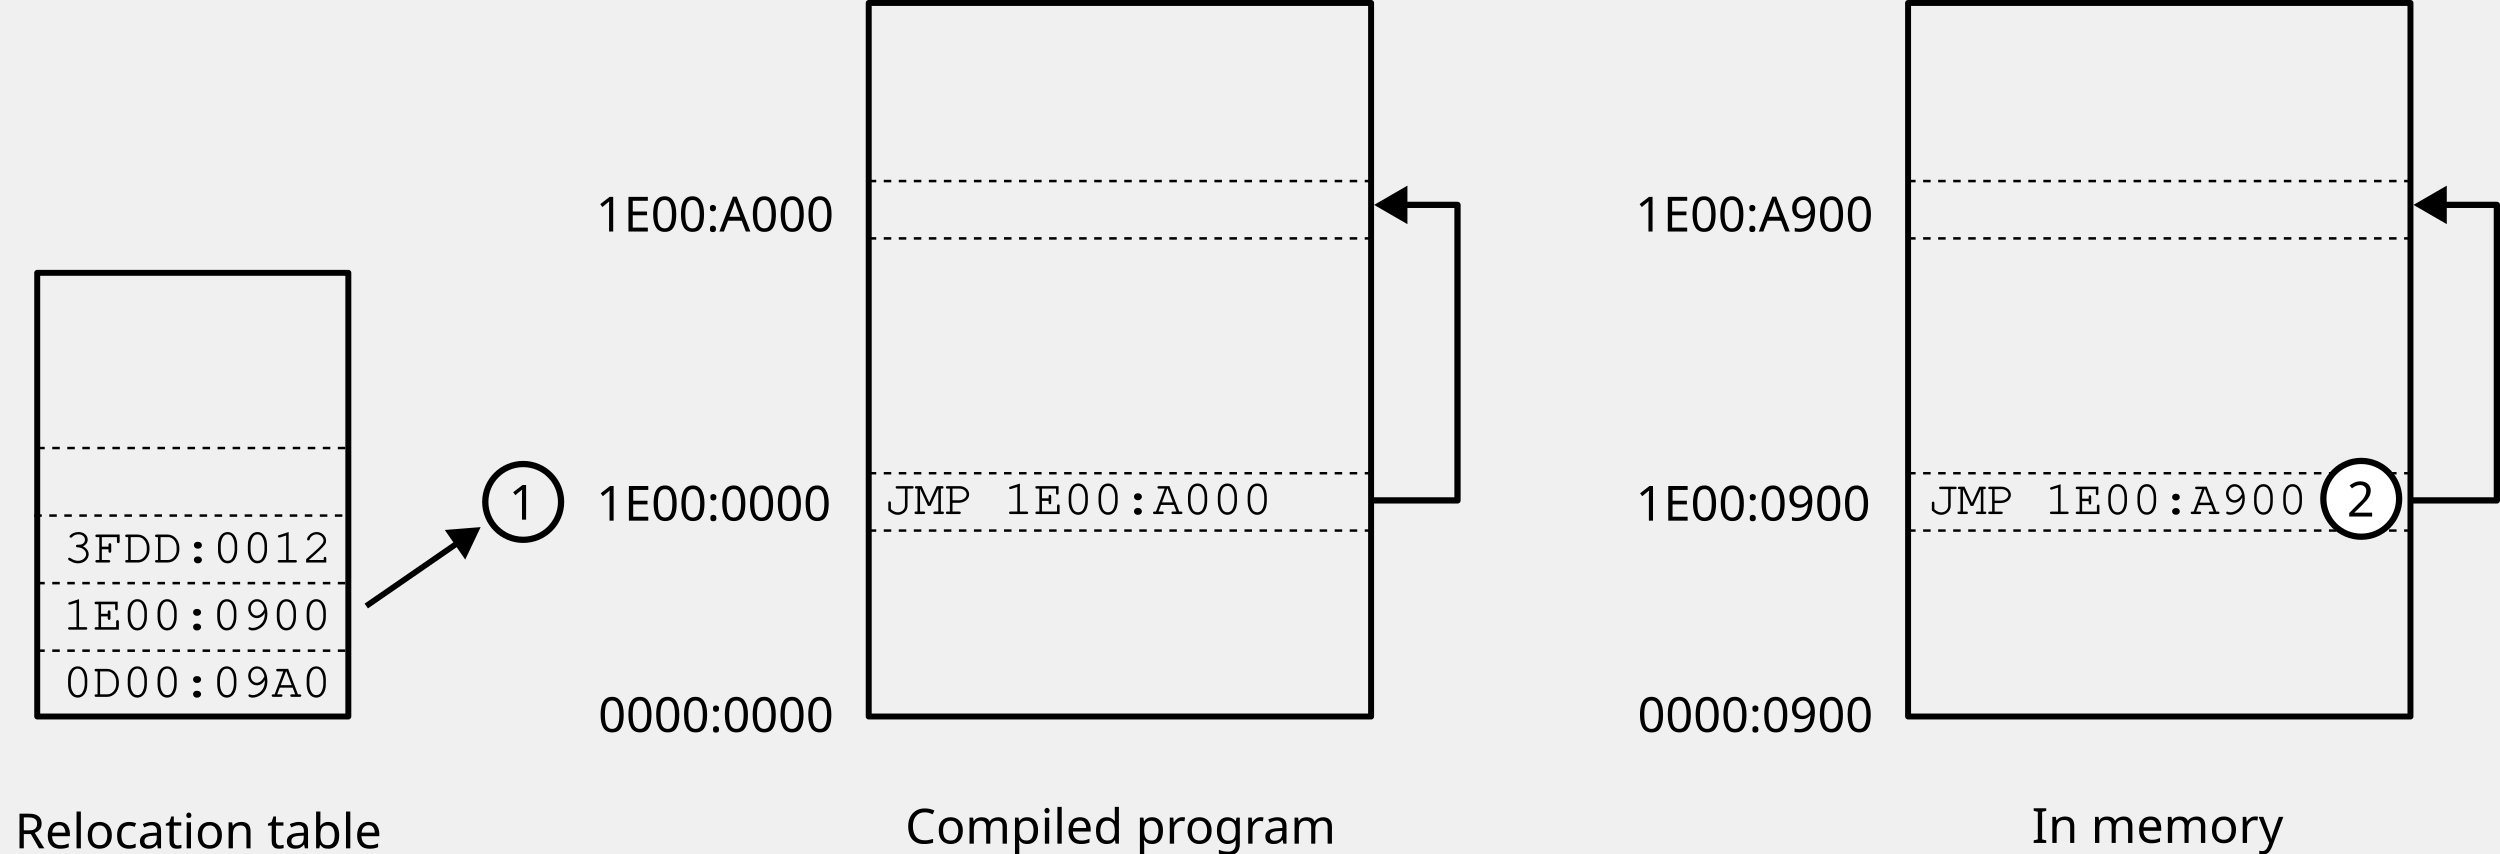
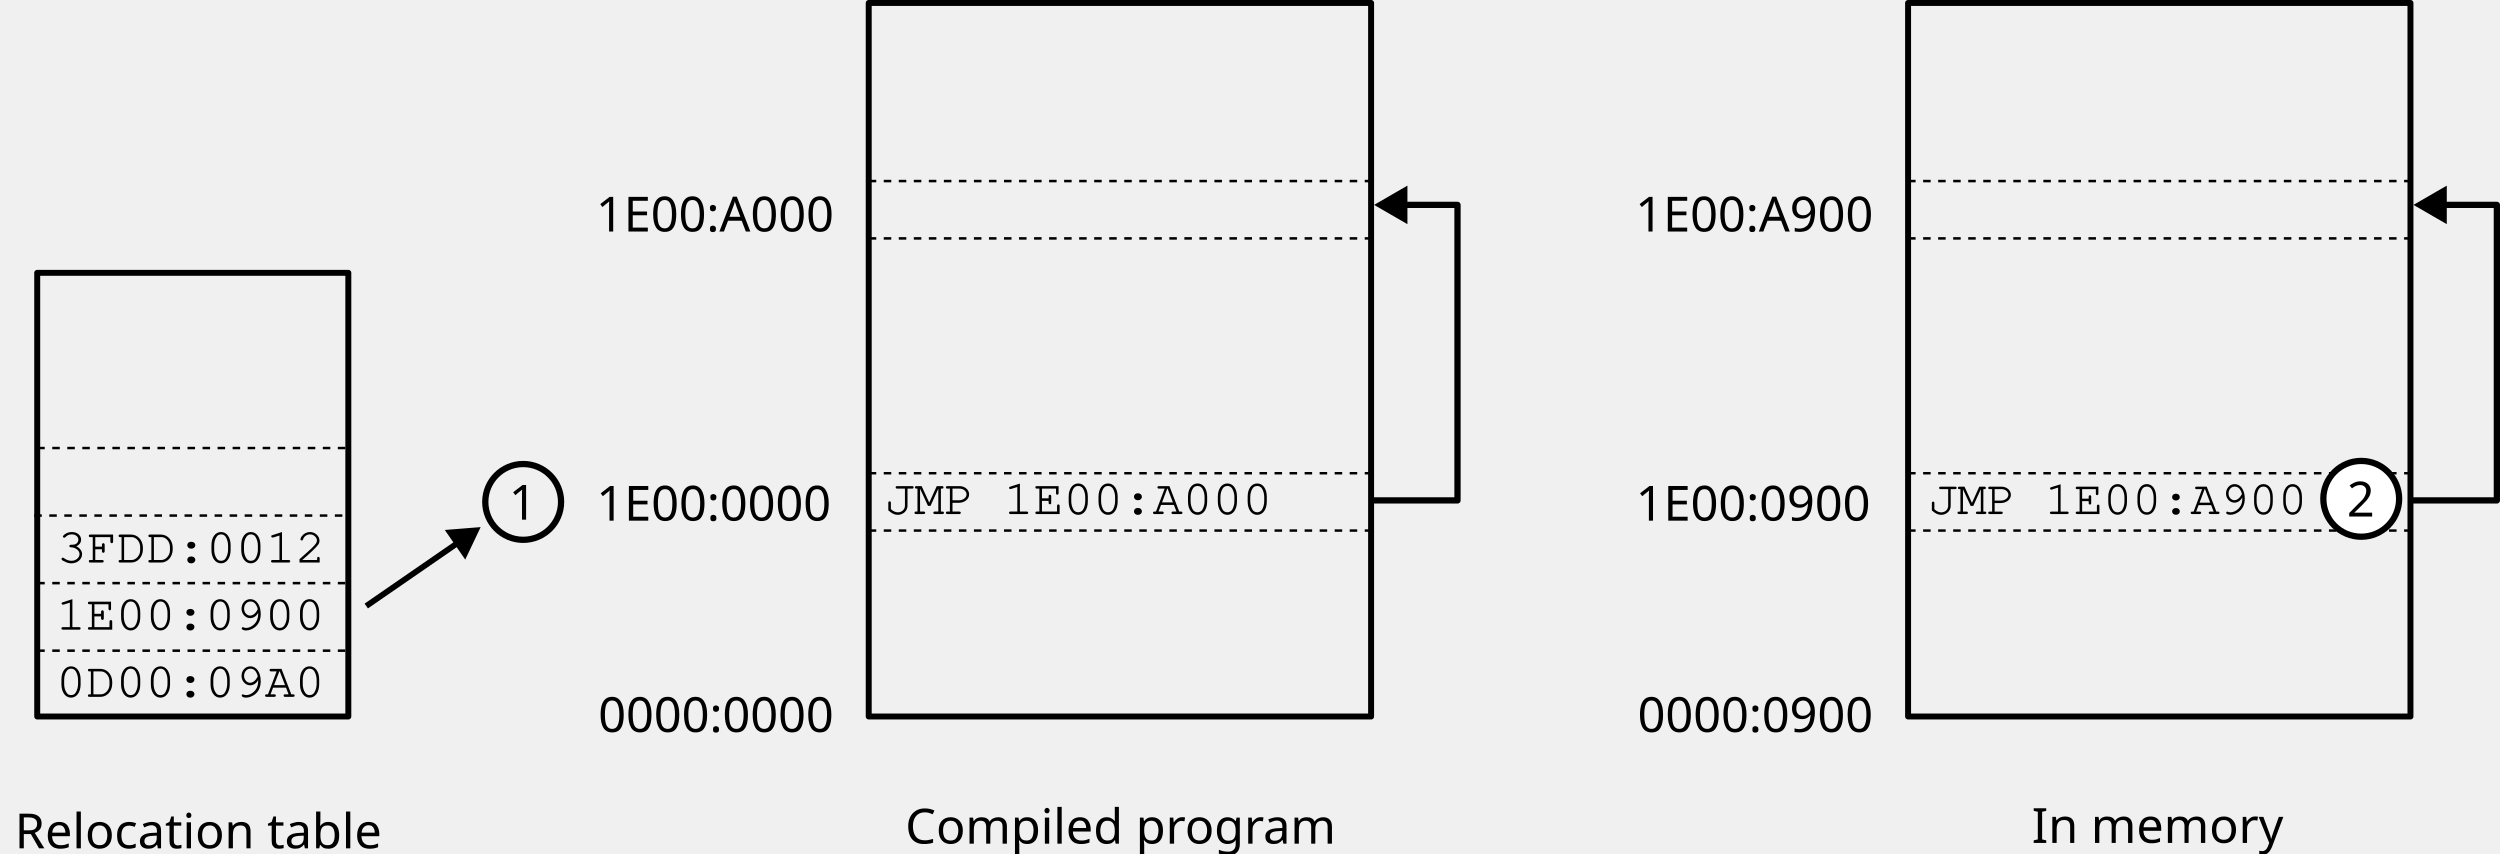
<svg xmlns="http://www.w3.org/2000/svg" width="199.593mm" height="68.16mm" viewBox="0 0 199.593 68.16" version="1.1" id="svg1">
  <defs id="defs1">
    <marker style="overflow:visible" id="marker5" refX="0" refY="0" orient="auto-start-reverse" markerWidth="1" markerHeight="1" viewBox="0 0 1 1" preserveAspectRatio="xMidYMid">
      <path transform="scale(0.5)" style="fill:context-stroke;fill-rule:evenodd;stroke:context-stroke;stroke-width:1pt" d="M 5.77,0 -2.88,5 V -5 Z" id="path5" />
    </marker>
    <marker style="overflow:visible" id="Triangle" refX="0" refY="0" orient="auto-start-reverse" markerWidth="1" markerHeight="1" viewBox="0 0 1 1" preserveAspectRatio="xMidYMid">
      <path transform="scale(0.5)" style="fill:context-stroke;fill-rule:evenodd;stroke:context-stroke;stroke-width:1pt" d="M 5.77,0 -2.88,5 V -5 Z" id="path135" />
    </marker>
    <marker style="overflow:visible" id="Triangle-0" refX="0" refY="0" orient="auto-start-reverse" markerWidth="1" markerHeight="1" viewBox="0 0 1 1" preserveAspectRatio="xMidYMid">
      <path transform="scale(0.5)" style="fill:context-stroke;fill-rule:evenodd;stroke:context-stroke;stroke-width:1pt" d="M 5.77,0 -2.88,5 V -5 Z" id="path135-9" />
    </marker>
  </defs>
  <g id="layer1" transform="translate(-0.9706398,-143.767)">
    <g id="g10-6" transform="matrix(0.3307292,0,0,-0.3307292,42.82311,206.6964)">
      <text transform="scale(1,-1)" style="font-style:normal;font-variant:normal;font-weight:normal;font-stretch:normal;font-size:12px;line-height:0%;font-family:'Nimbus Mono PS';-inkscape-font-specification:'Nimbus Mono PS, Normal';font-variant-ligatures:normal;font-variant-caps:normal;font-variant-numeric:normal;font-variant-east-asian:normal;text-align:center;writing-mode:lr-tb;text-anchor:middle;fill:#000000;fill-opacity:1;fill-rule:nonzero;stroke:none" id="text50-2" y="-66.183" x="133.735">
        <tspan style="font-style:normal;font-variant:normal;font-weight:normal;font-stretch:normal;font-size:12px;line-height:1.25;font-family:'Nimbus Mono PS';-inkscape-font-specification:'Nimbus Mono PS, Normal';font-variant-ligatures:normal;font-variant-caps:normal;font-variant-numeric:normal;font-variant-east-asian:normal" x="133.735" y="-66.183" id="tspan2">JMP 1E00:A000</tspan>
      </text>
    </g>
    <text style="font-variant:normal;font-weight:normal;font-size:3.969px;line-height:0%;font-family:'Bitstream Vera Sans';-inkscape-font-specification:BitstreamVeraSans-Roman;text-align:center;writing-mode:lr-tb;text-anchor:middle;fill:#000000;fill-opacity:1;fill-rule:nonzero;stroke:none;stroke-width:0.331" id="text50-2-1" y="202.211" x="58.135">
      <tspan style="font-style:normal;font-variant:normal;font-weight:normal;font-stretch:normal;font-size:3.881px;line-height:1.25;font-family:Sans;-inkscape-font-specification:'Sans, Normal';font-variant-ligatures:normal;font-variant-caps:normal;font-variant-numeric:normal;font-variant-east-asian:normal;stroke-width:0.331" x="58.135" y="202.211" id="tspan2-7">0000:0000</tspan>
    </text>
    <text style="font-variant:normal;font-weight:normal;font-size:3.969px;line-height:0%;font-family:'Bitstream Vera Sans';-inkscape-font-specification:BitstreamVeraSans-Roman;text-align:center;writing-mode:lr-tb;text-anchor:middle;fill:#000000;fill-opacity:1;fill-rule:nonzero;stroke:none;stroke-width:0.331" id="text50-2-1-2" y="211.496" x="16.803">
      <tspan style="font-style:normal;font-variant:normal;font-weight:normal;font-stretch:normal;font-size:3.881px;line-height:1.25;font-family:Sans;-inkscape-font-specification:'Sans, Normal';font-variant-ligatures:normal;font-variant-caps:normal;font-variant-numeric:normal;font-variant-east-asian:normal;stroke-width:0.331" x="16.803" y="211.496" id="tspan2-7-60">Relocation table</tspan>
    </text>
    <text style="font-variant:normal;font-weight:normal;font-size:3.969px;line-height:0%;font-family:'Bitstream Vera Sans';-inkscape-font-specification:BitstreamVeraSans-Roman;text-align:center;writing-mode:lr-tb;text-anchor:middle;fill:#000000;fill-opacity:1;fill-rule:nonzero;stroke:none;stroke-width:0.331" id="text50-2-1-2-0" y="211.12" x="90.437">
      <tspan style="font-style:normal;font-variant:normal;font-weight:normal;font-stretch:normal;font-size:3.881px;line-height:1.25;font-family:Sans;-inkscape-font-specification:'Sans, Normal';font-variant-ligatures:normal;font-variant-caps:normal;font-variant-numeric:normal;font-variant-east-asian:normal;stroke-width:0.331" x="90.437" y="211.12" id="tspan2-7-60-8">Compiled program</tspan>
    </text>
    <text style="font-variant:normal;font-weight:normal;font-size:3.969px;line-height:0%;font-family:'Bitstream Vera Sans';-inkscape-font-specification:BitstreamVeraSans-Roman;text-align:center;writing-mode:lr-tb;text-anchor:middle;fill:#000000;fill-opacity:1;fill-rule:nonzero;stroke:none;stroke-width:0.331" id="text50-2-1-5" y="185.337" x="57.956">
      <tspan style="font-style:normal;font-variant:normal;font-weight:normal;font-stretch:normal;font-size:3.881px;line-height:1.25;font-family:Sans;-inkscape-font-specification:'Sans, Normal';font-variant-ligatures:normal;font-variant-caps:normal;font-variant-numeric:normal;font-variant-east-asian:normal;stroke-width:0.331" x="57.956" y="185.337" id="tspan2-7-3">1E00:0000</tspan>
    </text>
    <text style="font-variant:normal;font-weight:normal;font-size:3.969px;line-height:0%;font-family:'Bitstream Vera Sans';-inkscape-font-specification:BitstreamVeraSans-Roman;text-align:center;writing-mode:lr-tb;text-anchor:middle;fill:#000000;fill-opacity:1;fill-rule:nonzero;stroke:none;stroke-width:0.331" id="text50-2-1-5-8" y="162.251" x="58.049">
      <tspan style="font-style:normal;font-variant:normal;font-weight:normal;font-stretch:normal;font-size:3.881px;line-height:1.25;font-family:Sans;-inkscape-font-specification:'Sans, Normal';font-variant-ligatures:normal;font-variant-caps:normal;font-variant-numeric:normal;font-variant-east-asian:normal;stroke-width:0.331" x="58.049" y="162.251" id="tspan2-7-3-2">1E00:A000</tspan>
    </text>
    <rect style="fill:none;stroke:#000000;stroke-width:0.476;stroke-linejoin:round;stroke-dasharray:none" id="rect1-1-6-7" width="40.108" height="56.964" x="70.327" y="144.005" />
    <path style="fill:#e5e5e5;stroke:#000000;stroke-width:0.2;stroke-linejoin:round;stroke-dasharray:0.6, 0.6;stroke-dashoffset:0" d="M 70.327,181.549 H 110.435" id="path1" />
    <path style="fill:#e5e5e5;stroke:#000000;stroke-width:0.2;stroke-linejoin:round;stroke-dasharray:0.6, 0.6;stroke-dashoffset:0" d="M 70.327,186.126 H 110.435" id="path1-6" />
    <path style="fill:#e5e5e5;stroke:#000000;stroke-width:0.2;stroke-linejoin:round;stroke-dasharray:0.6, 0.6;stroke-dashoffset:0" d="m 70.327,158.223 h 40.108" id="path1-5" />
    <path style="fill:#e5e5e5;stroke:#000000;stroke-width:0.2;stroke-linejoin:round;stroke-dasharray:0.6, 0.6;stroke-dashoffset:0" d="M 70.327,162.8 H 110.435" id="path1-6-1" />
    <path style="fill:none;stroke:#000000;stroke-width:0.5;stroke-linejoin:round;stroke-dasharray:none;stroke-dashoffset:0;marker-end:url(#Triangle)" d="m 110.435,183.718 h 6.898 v -23.593 h -4.884" id="path2" />
    <g id="g10-6-1" transform="matrix(0.3307292,0,0,-0.3307292,125.8033,206.6964)">
      <text transform="scale(1,-1)" style="font-variant:normal;font-weight:normal;line-height:0%;font-family:'Bitstream Vera Sans';-inkscape-font-specification:BitstreamVeraSans-Roman;text-align:center;writing-mode:lr-tb;text-anchor:middle;fill:#000000;fill-opacity:1;fill-rule:nonzero;stroke:none" id="text50-2-8" y="-66.183" x="133.735">
        <tspan style="font-style:normal;font-variant:normal;font-weight:normal;font-stretch:normal;font-size:11.733px;line-height:1.25;font-family:'Nimbus Mono PS';-inkscape-font-specification:'Nimbus Mono PS, Normal';font-variant-ligatures:normal;font-variant-caps:normal;font-variant-numeric:normal;font-variant-east-asian:normal" x="133.735" y="-66.183" id="tspan2-74">JMP 1E00:A900</tspan>
      </text>
    </g>
    <text style="font-variant:normal;font-weight:normal;font-size:3.969px;line-height:0%;font-family:'Bitstream Vera Sans';-inkscape-font-specification:BitstreamVeraSans-Roman;text-align:center;writing-mode:lr-tb;text-anchor:middle;fill:#000000;fill-opacity:1;fill-rule:nonzero;stroke:none;stroke-width:0.331" id="text50-2-1-1" y="202.211" x="141.115">
      <tspan style="font-style:normal;font-variant:normal;font-weight:normal;font-stretch:normal;font-size:3.881px;line-height:1.25;font-family:Sans;-inkscape-font-specification:'Sans, Normal';font-variant-ligatures:normal;font-variant-caps:normal;font-variant-numeric:normal;font-variant-east-asian:normal;stroke-width:0.331" x="141.115" y="202.211" id="tspan2-7-6">0000:0900</tspan>
    </text>
    <text style="font-variant:normal;font-weight:normal;font-size:3.969px;line-height:0%;font-family:'Bitstream Vera Sans';-inkscape-font-specification:BitstreamVeraSans-Roman;text-align:center;writing-mode:lr-tb;text-anchor:middle;fill:#000000;fill-opacity:1;fill-rule:nonzero;stroke:none;stroke-width:0.331" id="text50-2-1-5-3" y="185.337" x="140.936">
      <tspan style="font-style:normal;font-variant:normal;font-weight:normal;font-stretch:normal;font-size:3.881px;line-height:1.25;font-family:Sans;-inkscape-font-specification:'Sans, Normal';font-variant-ligatures:normal;font-variant-caps:normal;font-variant-numeric:normal;font-variant-east-asian:normal;stroke-width:0.331" x="140.936" y="185.337" id="tspan2-7-3-8">1E00:0900</tspan>
    </text>
    <text style="font-variant:normal;font-weight:normal;font-size:3.969px;line-height:0%;font-family:'Bitstream Vera Sans';-inkscape-font-specification:BitstreamVeraSans-Roman;text-align:center;writing-mode:lr-tb;text-anchor:middle;fill:#000000;fill-opacity:1;fill-rule:nonzero;stroke:none;stroke-width:0.331" id="text50-2-1-5-8-5" y="162.251" x="141.029">
      <tspan style="font-style:normal;font-variant:normal;font-weight:normal;font-stretch:normal;font-size:3.881px;line-height:1.25;font-family:Sans;-inkscape-font-specification:'Sans, Normal';font-variant-ligatures:normal;font-variant-caps:normal;font-variant-numeric:normal;font-variant-east-asian:normal;stroke-width:0.331" x="141.029" y="162.251" id="tspan2-7-3-2-5">1E00:A900</tspan>
    </text>
    <rect style="fill:none;stroke:#000000;stroke-width:0.476;stroke-linejoin:round;stroke-dasharray:none" id="rect1-1-6-7-0" width="40.108" height="56.964" x="153.307" y="144.005" />
    <path style="fill:#e5e5e5;stroke:#000000;stroke-width:0.2;stroke-linejoin:round;stroke-dasharray:0.6, 0.6;stroke-dashoffset:0" d="m 153.307,181.549 h 40.108" id="path1-1" />
    <path style="fill:#e5e5e5;stroke:#000000;stroke-width:0.2;stroke-linejoin:round;stroke-dasharray:0.6, 0.6;stroke-dashoffset:0" d="m 153.307,186.126 h 40.108" id="path1-6-2" />
    <path style="fill:#e5e5e5;stroke:#000000;stroke-width:0.2;stroke-linejoin:round;stroke-dasharray:0.6, 0.6;stroke-dashoffset:0" d="m 153.307,158.223 h 40.108" id="path1-5-6" />
    <path style="fill:#e5e5e5;stroke:#000000;stroke-width:0.2;stroke-linejoin:round;stroke-dasharray:0.6, 0.6;stroke-dashoffset:0" d="m 153.307,162.8 h 40.108" id="path1-6-1-4" />
    <path style="fill:none;stroke:#000000;stroke-width:0.5;stroke-linejoin:round;stroke-dasharray:none;stroke-dashoffset:0;marker-end:url(#Triangle-0)" d="m 193.415,183.718 h 6.898 v -23.593 h -4.884" id="path2-8" />
    <text xml:space="preserve" style="font-style:normal;font-variant:normal;font-weight:normal;font-stretch:normal;font-size:3.881px;font-family:Sans;-inkscape-font-specification:'Sans, Normal';font-variant-ligatures:normal;font-variant-caps:normal;font-variant-numeric:normal;font-variant-east-asian:normal;text-align:center;writing-mode:lr-tb;direction:ltr;text-anchor:middle;fill:none;stroke:#000000;stroke-width:0.5;stroke-linejoin:round;stroke-dasharray:none;stroke-dashoffset:0" x="108.931" y="227.184" id="text3">
      <tspan id="tspan3" style="stroke-width:0.5" x="108.931" y="227.184" />
    </text>
    <rect style="fill:none;stroke:#000000;stroke-width:0.476;stroke-linejoin:round;stroke-dasharray:none" id="rect1-1-6-7-5" width="24.838" height="35.419" x="3.942" y="165.55" />
    <path style="fill:#e5e5e5;stroke:#000000;stroke-width:0.2;stroke-linejoin:round;stroke-dasharray:0.6, 0.6;stroke-dashoffset:0" d="M 3.942,195.713 H 28.78" id="path1-6-8" />
    <path style="fill:#e5e5e5;stroke:#000000;stroke-width:0.2;stroke-linejoin:round;stroke-dasharray:0.6, 0.6;stroke-dashoffset:0" d="M 3.942,190.321 H 28.78" id="path1-6-8-6" />
    <path style="fill:#e5e5e5;stroke:#000000;stroke-width:0.2;stroke-linejoin:round;stroke-dasharray:0.6, 0.6;stroke-dashoffset:0" d="M 3.704,184.928 H 28.542" id="path1-6-8-6-4" />
    <path style="fill:#e5e5e5;stroke:#000000;stroke-width:0.2;stroke-linejoin:round;stroke-dasharray:0.6, 0.6;stroke-dashoffset:0" d="M 3.942,179.536 H 28.78" id="path1-6-8-6-43" />
-     <text style="font-style:normal;font-variant:normal;font-weight:normal;font-stretch:normal;font-size:3.969px;line-height:0%;font-family:'Nimbus Mono PS';-inkscape-font-specification:'Nimbus Mono PS, Normal';font-variant-ligatures:normal;font-variant-caps:normal;font-variant-numeric:normal;font-variant-east-asian:normal;text-align:center;writing-mode:lr-tb;text-anchor:middle;fill:#000000;fill-opacity:1;fill-rule:nonzero;stroke:none;stroke-width:0.331" id="text50-2-1-5-3-4" y="194.039" x="16.697">
-       <tspan style="font-style:normal;font-variant:normal;font-weight:normal;font-stretch:normal;font-size:3.969px;line-height:1.25;font-family:'Nimbus Mono PS';-inkscape-font-specification:'Nimbus Mono PS, Normal';font-variant-ligatures:normal;font-variant-caps:normal;font-variant-numeric:normal;font-variant-east-asian:normal;stroke-width:0.331" x="16.697" y="194.039" id="tspan2-7-3-8-6">1E00:0900</tspan>
+     <text style="font-style:normal;font-variant:normal;font-weight:normal;font-stretch:normal;font-size:3.969px;line-height:0%;font-family:'Nimbus Mono PS';-inkscape-font-specification:'Nimbus Mono PS, Normal';font-variant-ligatures:normal;font-variant-caps:normal;font-variant-numeric:normal;font-variant-east-asian:normal;text-align:center;writing-mode:lr-tb;text-anchor:middle;fill:#000000;fill-opacity:1;fill-rule:nonzero;stroke:none;stroke-width:0.331" id="text50-2-1-5-3-4" y="194.039" x="16.168">
+       <tspan style="font-style:normal;font-variant:normal;font-weight:normal;font-stretch:normal;font-size:3.969px;line-height:1.25;font-family:'Nimbus Mono PS';-inkscape-font-specification:'Nimbus Mono PS, Normal';font-variant-ligatures:normal;font-variant-caps:normal;font-variant-numeric:normal;font-variant-east-asian:normal;stroke-width:0.331" x="16.168" y="194.039" id="tspan2-7-3-8-6">1E00:0900</tspan>
    </text>
-     <text style="font-style:normal;font-variant:normal;font-weight:normal;font-stretch:normal;font-size:3.969px;line-height:0%;font-family:'Nimbus Mono PS';-inkscape-font-specification:'Nimbus Mono PS, Normal';font-variant-ligatures:normal;font-variant-caps:normal;font-variant-numeric:normal;font-variant-east-asian:normal;text-align:center;writing-mode:lr-tb;text-anchor:middle;fill:#000000;fill-opacity:1;fill-rule:nonzero;stroke:none;stroke-width:0.331" id="text50-2-1-5-3-7" y="199.4" x="16.697">
-       <tspan style="font-style:normal;font-variant:normal;font-weight:normal;font-stretch:normal;font-size:3.969px;line-height:1.25;font-family:'Nimbus Mono PS';-inkscape-font-specification:'Nimbus Mono PS, Normal';font-variant-ligatures:normal;font-variant-caps:normal;font-variant-numeric:normal;font-variant-east-asian:normal;stroke-width:0.331" x="16.697" y="199.4" id="tspan2-7-3-8-9">0D00:09A0</tspan>
+     <text style="font-style:normal;font-variant:normal;font-weight:normal;font-stretch:normal;font-size:3.969px;line-height:0%;font-family:'Nimbus Mono PS';-inkscape-font-specification:'Nimbus Mono PS, Normal';font-variant-ligatures:normal;font-variant-caps:normal;font-variant-numeric:normal;font-variant-east-asian:normal;text-align:center;writing-mode:lr-tb;text-anchor:middle;fill:#000000;fill-opacity:1;fill-rule:nonzero;stroke:none;stroke-width:0.331" id="text50-2-1-5-3-7" y="199.4" x="16.168">
+       <tspan style="font-style:normal;font-variant:normal;font-weight:normal;font-stretch:normal;font-size:3.969px;line-height:1.25;font-family:'Nimbus Mono PS';-inkscape-font-specification:'Nimbus Mono PS, Normal';font-variant-ligatures:normal;font-variant-caps:normal;font-variant-numeric:normal;font-variant-east-asian:normal;stroke-width:0.331" x="16.168" y="199.4" id="tspan2-7-3-8-9">0D00:09A0</tspan>
    </text>
-     <text style="font-style:normal;font-variant:normal;font-weight:normal;font-stretch:normal;font-size:3.969px;line-height:0%;font-family:'Nimbus Mono PS';-inkscape-font-specification:'Nimbus Mono PS, Normal';font-variant-ligatures:normal;font-variant-caps:normal;font-variant-numeric:normal;font-variant-east-asian:normal;text-align:center;writing-mode:lr-tb;text-anchor:middle;fill:#000000;fill-opacity:1;fill-rule:nonzero;stroke:none;stroke-width:0.331" id="text50-2-1-5-3-6" y="188.678" x="16.765">
-       <tspan style="font-style:normal;font-variant:normal;font-weight:normal;font-stretch:normal;font-size:3.969px;line-height:1.25;font-family:'Nimbus Mono PS';-inkscape-font-specification:'Nimbus Mono PS, Normal';font-variant-ligatures:normal;font-variant-caps:normal;font-variant-numeric:normal;font-variant-east-asian:normal;stroke-width:0.331" x="16.765" y="188.678" id="tspan2-7-3-8-90">3FDD:0012</tspan>
+     <text style="font-style:normal;font-variant:normal;font-weight:normal;font-stretch:normal;font-size:3.969px;line-height:0%;font-family:'Nimbus Mono PS';-inkscape-font-specification:'Nimbus Mono PS, Normal';font-variant-ligatures:normal;font-variant-caps:normal;font-variant-numeric:normal;font-variant-east-asian:normal;text-align:center;writing-mode:lr-tb;text-anchor:middle;fill:#000000;fill-opacity:1;fill-rule:nonzero;stroke:none;stroke-width:0.331" id="text50-2-1-5-3-6" y="188.678" x="16.236">
+       <tspan style="font-style:normal;font-variant:normal;font-weight:normal;font-stretch:normal;font-size:3.969px;line-height:1.25;font-family:'Nimbus Mono PS';-inkscape-font-specification:'Nimbus Mono PS, Normal';font-variant-ligatures:normal;font-variant-caps:normal;font-variant-numeric:normal;font-variant-east-asian:normal;stroke-width:0.331" x="16.236" y="188.678" id="tspan2-7-3-8-90">3FDD:0012</tspan>
    </text>
    <circle style="fill:none;stroke:#000000;stroke-width:0.5;stroke-linejoin:round;stroke-dasharray:none;stroke-dashoffset:0" id="path3" cx="42.74" cy="183.839" r="3.026" />
    <text style="font-variant:normal;font-weight:normal;font-size:3.969px;line-height:0%;font-family:'Bitstream Vera Sans';-inkscape-font-specification:BitstreamVeraSans-Roman;text-align:center;writing-mode:lr-tb;text-anchor:middle;fill:#000000;fill-opacity:1;fill-rule:nonzero;stroke:none;stroke-width:0.331" id="text50-2-1-5-6" y="185.253" x="42.706">
      <tspan style="font-style:normal;font-variant:normal;font-weight:normal;font-stretch:normal;font-size:3.881px;line-height:1.25;font-family:Sans;-inkscape-font-specification:'Sans, Normal';font-variant-ligatures:normal;font-variant-caps:normal;font-variant-numeric:normal;font-variant-east-asian:normal;stroke-width:0.331" x="42.706" y="185.253" id="tspan2-7-3-9">1</tspan>
    </text>
    <circle style="fill:#ffffff;fill-opacity:1;stroke:#000000;stroke-width:0.5;stroke-linejoin:round;stroke-dasharray:none;stroke-dashoffset:0" id="path3-9" cx="189.485" cy="183.592" r="3.026" />
    <text style="font-variant:normal;font-weight:normal;font-size:3.969px;line-height:0%;font-family:'Bitstream Vera Sans';-inkscape-font-specification:BitstreamVeraSans-Roman;text-align:center;writing-mode:lr-tb;text-anchor:middle;fill:#000000;fill-opacity:1;fill-rule:nonzero;stroke:none;stroke-width:0.331" id="text50-2-1-5-6-1" y="185.007" x="189.451">
      <tspan style="font-style:normal;font-variant:normal;font-weight:normal;font-stretch:normal;font-size:3.881px;line-height:1.25;font-family:Sans;-inkscape-font-specification:'Sans, Normal';font-variant-ligatures:normal;font-variant-caps:normal;font-variant-numeric:normal;font-variant-east-asian:normal;stroke-width:0.331" x="189.451" y="185.007" id="tspan2-7-3-9-5">2</tspan>
    </text>
    <text style="font-variant:normal;font-weight:normal;font-size:3.969px;line-height:0%;font-family:'Bitstream Vera Sans';-inkscape-font-specification:BitstreamVeraSans-Roman;text-align:center;writing-mode:lr-tb;text-anchor:middle;fill:#000000;fill-opacity:1;fill-rule:nonzero;stroke:none;stroke-width:0.331" id="text50-2-1-2-0-4" y="211.061" x="173.228">
      <tspan style="font-style:normal;font-variant:normal;font-weight:normal;font-stretch:normal;font-size:3.881px;line-height:1.25;font-family:Sans;-inkscape-font-specification:'Sans, Normal';font-variant-ligatures:normal;font-variant-caps:normal;font-variant-numeric:normal;font-variant-east-asian:normal;stroke-width:0.331" x="173.228" y="211.061" id="tspan2-7-60-8-6">In memory</tspan>
    </text>
    <path style="fill:#ffffff;stroke:#000000;stroke-width:0.467;stroke-linejoin:round;marker-end:url(#marker5)" d="m 30.211,192.15 7.769,-5.359" id="path4" />
  </g>
</svg>
